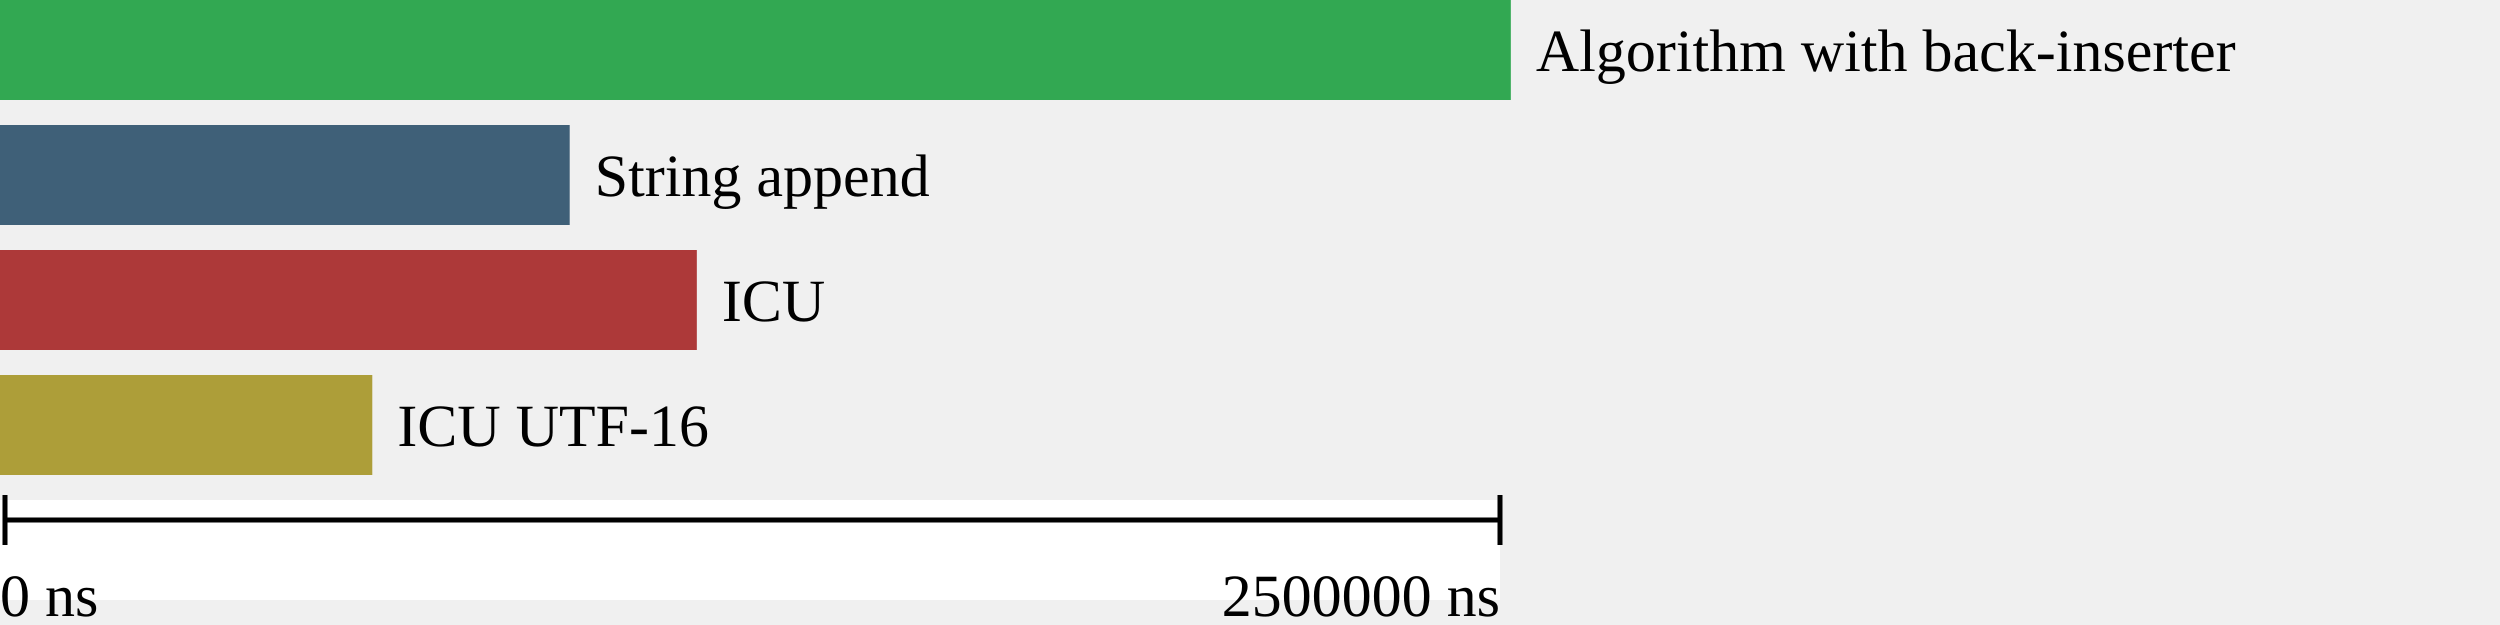
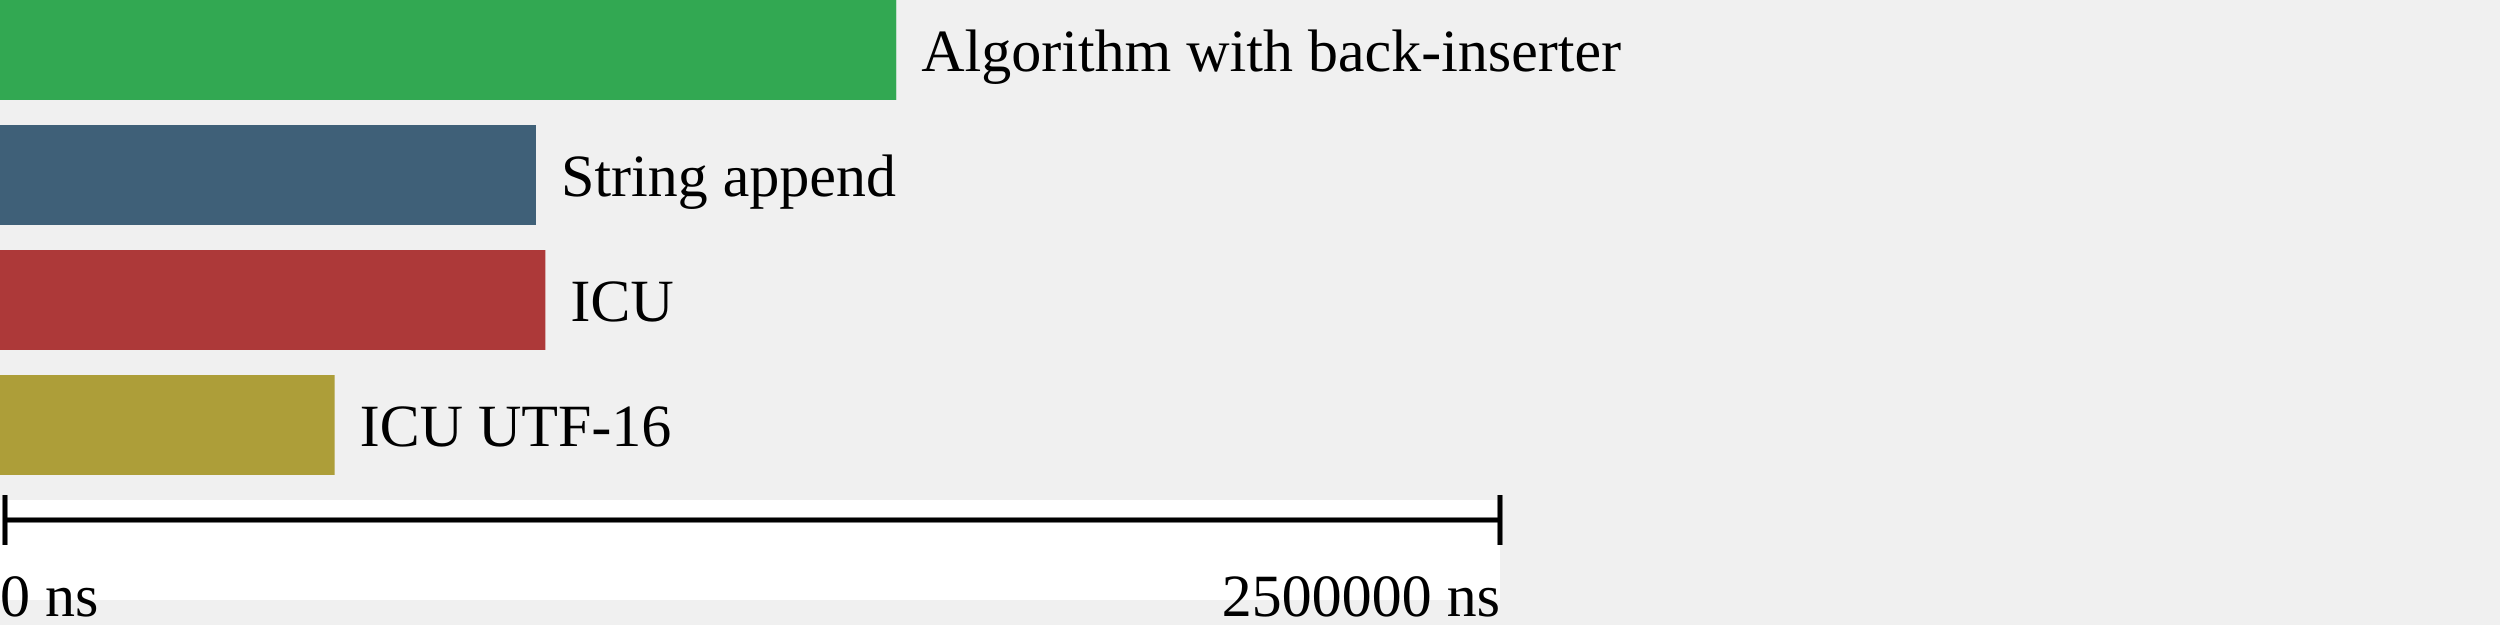
<svg xmlns="http://www.w3.org/2000/svg" version="1.1" width="500" height="125">
-   <rect width="302.167" height="20" y="0" fill="#32a852" />
-   <text x="307.167" y="10.0" dy=".35em" fill="black">Algorithm with back-inserter</text>
-   <rect width="113.94" height="20" y="25" fill="#3f6078" />
-   <text x="118.94" y="35.0" dy=".35em" fill="black">String append</text>
-   <rect width="139.366" height="20" y="50" fill="#ad3939" />
-   <text x="144.366" y="60.0" dy=".35em" fill="black">ICU</text>
-   <rect width="74.458" height="20" y="75" fill="#ad9e39" />
-   <text x="79.458" y="85.0" dy=".35em" fill="black">ICU UTF-16</text>
+   <rect width="179.25" height="20" y="0" fill="#32a852" />
+   <text x="184.25" y="10.0" dy=".35em" fill="black">Algorithm with back-inserter</text>
+   <rect width="107.2" height="20" y="25" fill="#3f6078" />
+   <text x="112.2" y="35.0" dy=".35em" fill="black">String append</text>
+   <rect width="109.072" height="20" y="50" fill="#ad3939" />
+   <text x="114.072" y="60.0" dy=".35em" fill="black">ICU</text>
+   <rect width="66.931" height="20" y="75" fill="#ad9e39" />
+   <text x="71.931" y="85.0" dy=".35em" fill="black">ICU UTF-16</text>
  <rect width="300" height="20" y="100" fill="white" />
  <line x1="1" y1="104" x2="300" y2="104" stroke="black" fill="black" />
  <line x1="1" y1="99" x2="1" y2="109" stroke="black" fill="black" />
  <line x1="300" y1="99" x2="300" y2="109" stroke="black" fill="black" />
  <text x="0" y="119.0" dy=".35em" fill="black">0 ns</text>
  <text x="300" y="119.0" dy=".35em" text-anchor="end" fill="black">2500000 ns</text>
</svg>
